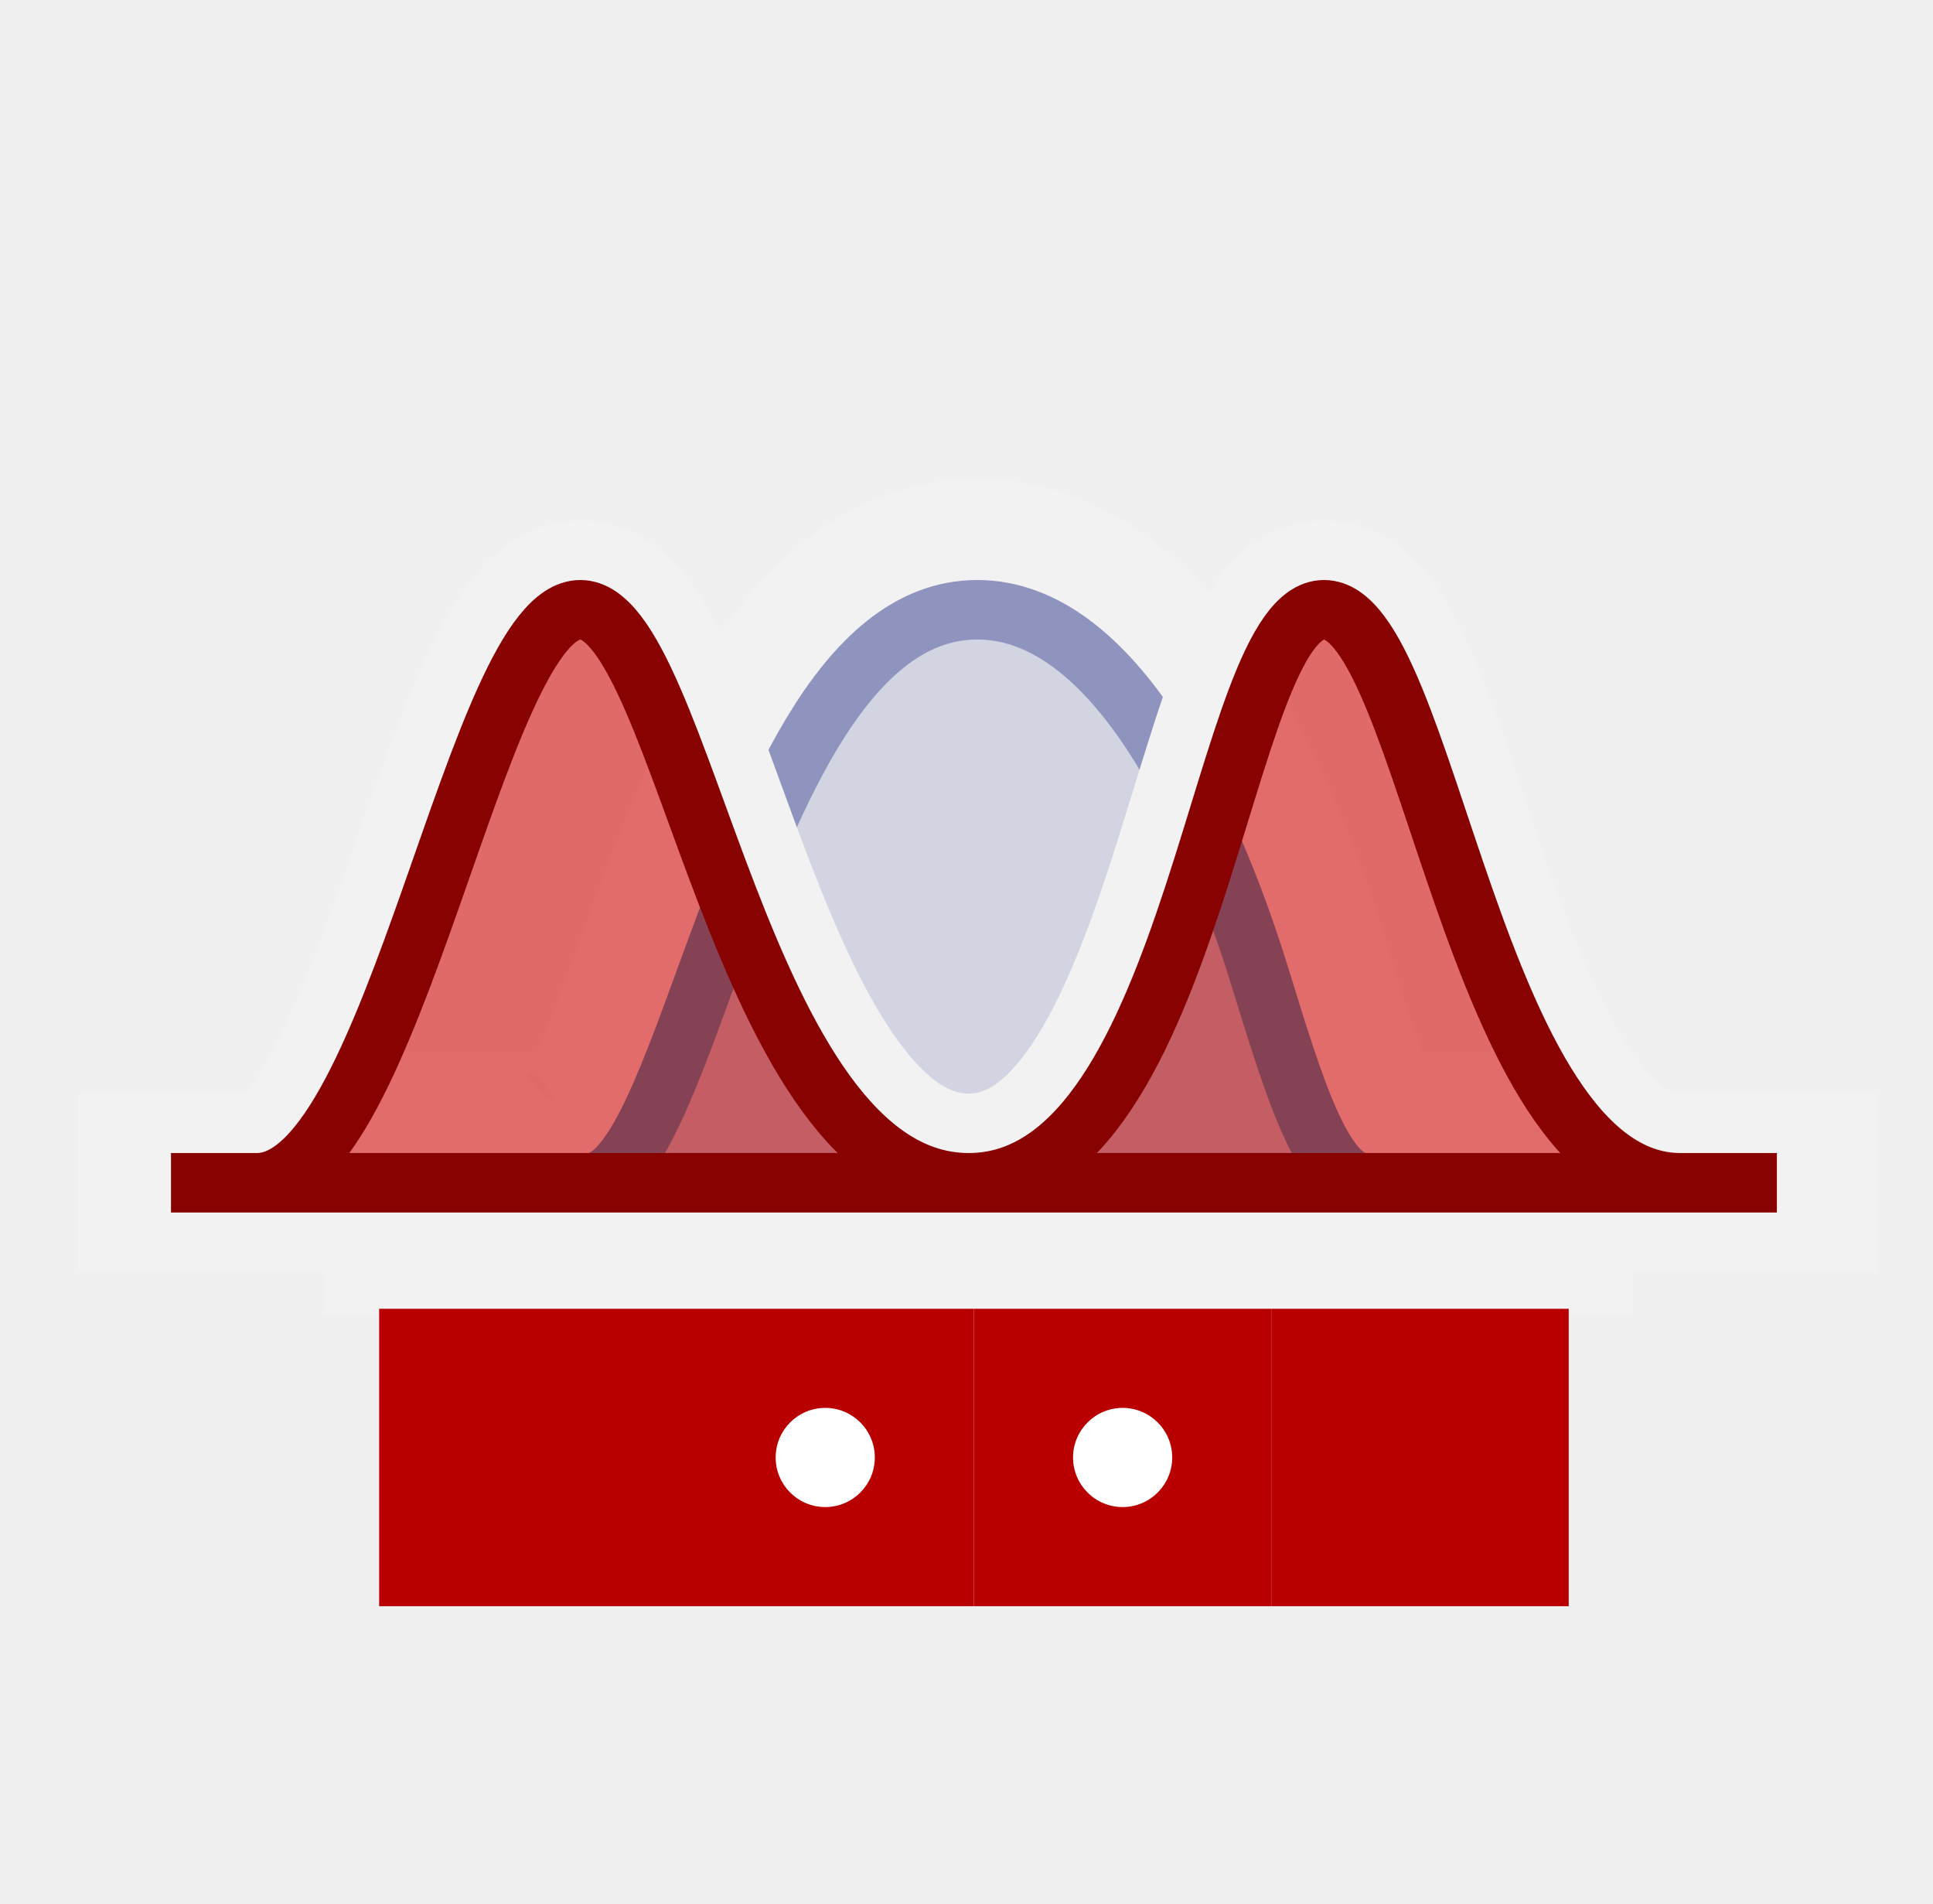
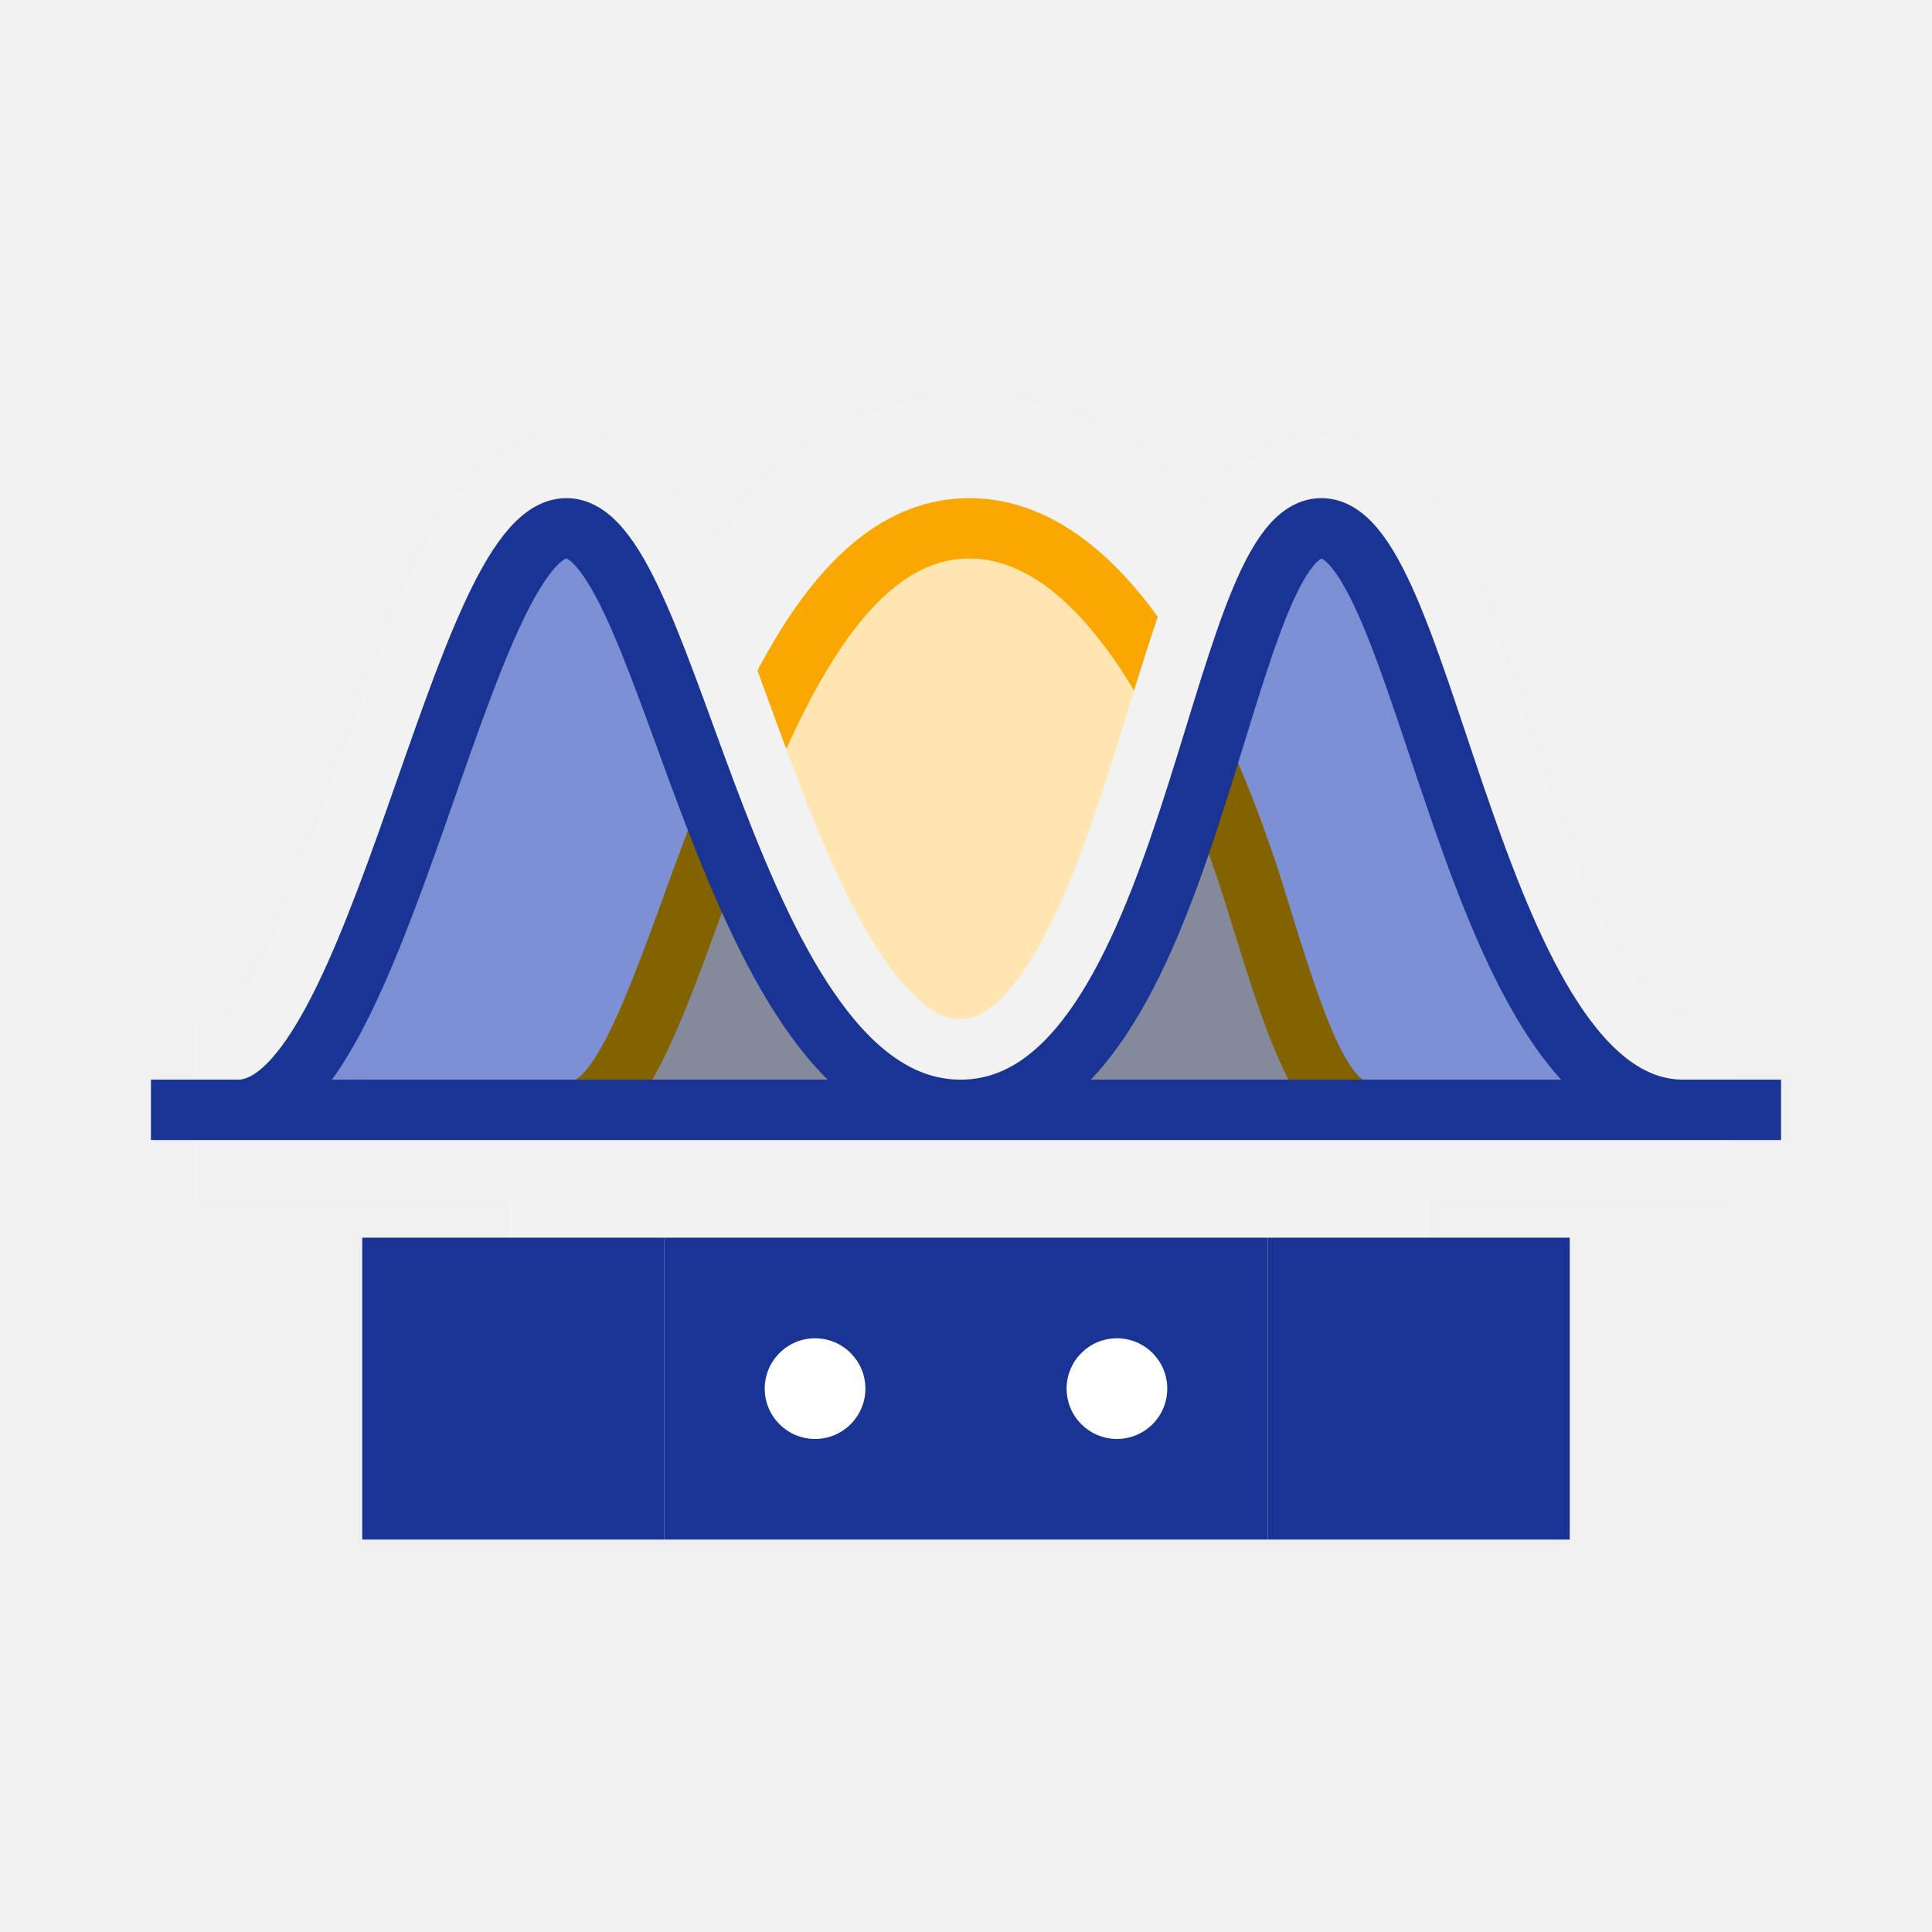
- <svg xmlns="http://www.w3.org/2000/svg" width="65" height="64" viewBox="0 0 65 64" fill="none">
-   <g clip-path="url(#clip0_2_700)">
-     <path fill-rule="evenodd" clip-rule="evenodd" d="M19.801 39.765H45.91C44.496 39.765 43.535 36.64 42.387 32.907C40.685 27.372 37.473 20.5 32.861 20.5C28.249 20.5 25.74 27.372 23.719 32.907C22.356 36.64 21.215 39.765 19.801 39.765Z" fill="#8E94BE" fill-opacity="0.3" />
-     <path d="M46.434 37.565H52.692V41.965H45.91H19.801H13.084V37.565H19.332C19.453 37.399 19.616 37.136 19.817 36.741C20.376 35.637 20.954 34.066 21.652 32.153L21.692 32.045C22.676 29.35 23.868 26.084 25.436 23.49C26.973 20.946 29.324 18.3 32.861 18.3C36.332 18.3 38.862 20.859 40.551 23.415C42.309 26.075 43.611 29.402 44.49 32.261C45.079 34.177 45.564 35.739 46.056 36.834C46.208 37.173 46.336 37.408 46.434 37.565ZM19.177 37.75C19.173 37.754 19.17 37.756 19.17 37.756C19.17 37.756 19.173 37.754 19.177 37.75Z" stroke="#F2F2F2" stroke-width="4.4" />
-     <path d="M19.801 39.765H52.692M19.801 39.765H13.084M19.801 39.765H45.91C44.496 39.765 43.535 36.64 42.387 32.907C40.685 27.372 37.473 20.5 32.861 20.5C28.249 20.5 25.74 27.372 23.719 32.907C22.356 36.64 21.215 39.765 19.801 39.765Z" stroke="#8E94BE" stroke-width="2" />
-     <g style="mix-blend-mode:multiply" opacity="0.8">
-       <path d="M19.514 20.5C23.025 20.5 24.853 39.765 32.575 39.765C40.296 39.765 41.012 20.5 44.523 20.5C48.035 20.5 49.525 39.765 56.511 39.765H32.575H8.638C13.301 39.765 16.003 20.5 19.514 20.5Z" fill="#E00202" fill-opacity="0.7" />
+ <svg xmlns="http://www.w3.org/2000/svg" width="40" height="40" viewBox="0 0 40 40" fill="none">
+   <g clip-path="url(#clip0_1178_30225)">
+     <path fill-rule="evenodd" clip-rule="evenodd" d="M11.907 22.978H28.225C27.341 22.978 26.741 21.025 26.023 18.692C24.96 15.232 22.952 10.938 20.069 10.938C17.187 10.938 15.619 15.232 14.355 18.692C13.504 21.025 12.79 22.978 11.907 22.978Z" fill="#EFDBA4" />
+     <path d="M11.907 22.978H32.464M11.907 22.978H7.708M11.907 22.978H28.225C27.341 22.978 26.741 21.025 26.023 18.692C24.96 15.232 22.952 10.938 20.069 10.938C17.187 10.938 15.619 15.232 14.355 18.692C13.504 21.025 12.79 22.978 11.907 22.978Z" stroke="#FFB41F" stroke-width="0.688" />
+     <path d="M28.225 24.353V21.603C28.562 21.603 28.703 21.799 28.644 21.732C28.584 21.663 28.47 21.49 28.316 21.147C28.009 20.462 27.706 19.485 27.337 18.287C26.788 16.501 25.974 14.421 24.875 12.759C23.82 11.162 22.239 9.563 20.07 9.563C17.859 9.563 16.389 11.216 15.428 12.806C14.435 14.448 13.684 16.523 13.064 18.22C12.627 19.416 12.266 20.398 11.916 21.088C11.741 21.434 11.611 21.619 11.536 21.699C11.456 21.785 11.584 21.603 11.907 21.603V24.353H28.225Z" stroke="#F2F2F2" stroke-width="2.75" />
+     <path fill-rule="evenodd" clip-rule="evenodd" d="M11.907 22.978H28.225C27.341 22.978 26.741 21.025 26.023 18.692C24.96 15.232 22.952 10.938 20.069 10.938C17.187 10.938 15.619 15.232 14.355 18.692C13.504 21.025 12.79 22.978 11.907 22.978Z" fill="#FFE5B2" />
+     <path d="M11.907 22.978H32.464M11.907 22.978H7.708M11.907 22.978H28.225C27.341 22.978 26.741 21.025 26.023 18.692C24.96 15.232 22.952 10.938 20.069 10.938C17.187 10.938 15.619 15.232 14.355 18.692C13.504 21.025 12.79 22.978 11.907 22.978Z" stroke="#FAA700" stroke-width="1.25" />
+     <g style="mix-blend-mode:multiply" opacity="0.65">
+       <path d="M11.727 10.938C13.922 10.938 15.064 22.978 19.89 22.978C24.716 22.978 25.164 10.938 27.358 10.938C29.553 10.938 30.484 22.978 34.85 22.978H19.89H4.93C7.844 22.978 9.533 10.938 11.727 10.938Z" fill="#4361D0" />
    </g>
-     <path d="M56.511 41.265H61.631V38.265H56.511C55.544 38.265 54.533 37.611 53.441 35.936C52.372 34.295 51.47 32.039 50.63 29.637C50.361 28.868 50.095 28.075 49.833 27.29C49.306 25.715 48.791 24.176 48.282 22.94C47.899 22.006 47.469 21.115 46.965 20.435C46.496 19.802 45.699 19 44.523 19C43.331 19 42.545 19.82 42.092 20.465C41.609 21.151 41.209 22.049 40.857 22.981C40.428 24.118 39.992 25.537 39.542 26.996C39.267 27.889 38.988 28.796 38.703 29.664C37.916 32.059 37.044 34.297 35.958 35.921C34.873 37.544 33.777 38.265 32.575 38.265C31.35 38.265 30.179 37.519 28.984 35.873C27.794 34.236 26.79 31.986 25.865 29.592C25.528 28.72 25.195 27.811 24.869 26.918C24.337 25.461 23.82 24.047 23.326 22.912C22.921 21.981 22.474 21.094 21.96 20.419C21.483 19.793 20.682 19 19.514 19C18.363 19 17.549 19.774 17.056 20.394C16.522 21.066 16.049 21.951 15.623 22.89C14.889 24.507 14.165 26.576 13.447 28.626C13.329 28.963 13.211 29.3 13.093 29.634C12.239 32.057 11.389 34.359 10.488 36.048C10.036 36.895 9.616 37.5 9.24 37.876C8.862 38.254 8.669 38.265 8.638 38.265H4.145V41.265H8.638H32.575H56.511Z" stroke="#F2F2F2" stroke-width="3" />
-     <path d="M8.638 39.765C13.301 39.765 16.003 20.5 19.514 20.5C23.025 20.5 24.853 39.765 32.575 39.765M8.638 39.765H32.575M8.638 39.765H5.75M32.575 39.765C40.296 39.765 41.012 20.5 44.523 20.5C48.035 20.5 49.525 39.765 56.511 39.765M32.575 39.765H56.511M56.511 39.765H59.75" stroke="#890202" stroke-width="2" />
-     <rect x="12.75" y="44" width="10" height="10" fill="#B90000" />
-     <rect x="22.75" y="44" width="10" height="10" fill="#B90000" />
-     <rect x="32.75" y="44" width="10" height="10" fill="#B90000" />
-     <rect x="42.75" y="44" width="10" height="10" fill="#B90000" />
-     <circle cx="27.75" cy="49" r="1.667" fill="white" />
-     <circle cx="37.75" cy="49" r="1.667" fill="white" />
+     <path d="M27.358 10C28.092 10 28.591 10.501 28.884 10.897C29.199 11.321 29.468 11.879 29.707 12.462C30.183 13.62 30.669 15.203 31.175 16.649C31.7 18.15 32.264 19.56 32.932 20.585C33.614 21.632 34.246 22.04 34.85 22.04V23.915H4.93V22.04C4.95 22.04 5.07 22.033 5.306 21.797C5.541 21.562 5.804 21.184 6.086 20.655C6.65 19.599 7.181 18.161 7.714 16.647C8.235 15.169 8.761 13.609 9.295 12.432C9.562 11.845 9.857 11.291 10.191 10.871C10.499 10.484 11.008 10 11.727 10C12.457 10 12.958 10.496 13.256 10.887C13.577 11.308 13.857 11.863 14.11 12.444C14.608 13.589 15.143 15.187 15.697 16.62C16.275 18.116 16.903 19.523 17.646 20.546C18.393 21.575 19.125 22.04 19.89 22.04C20.642 22.04 21.327 21.59 22.005 20.575C22.684 19.561 23.228 18.162 23.72 16.665C24.19 15.236 24.634 13.633 25.067 12.488C25.287 11.905 25.536 11.344 25.838 10.915C26.122 10.513 26.613 10 27.358 10Z" stroke="#F2F2F2" stroke-width="1.875" />
+     <path d="M4.93 22.978C7.844 22.978 9.533 10.938 11.727 10.938C13.922 10.938 15.064 22.978 19.89 22.978M4.93 22.978H19.89M4.93 22.978H3.125M19.89 22.978C24.716 22.978 25.164 10.938 27.358 10.938C29.553 10.938 30.484 22.978 34.85 22.978M19.89 22.978H34.85M34.85 22.978H36.875" stroke="#1A3495" stroke-width="1.25" />
+     <rect x="7.5" y="25.625" width="6.25" height="6.25" fill="#1A3495" />
+     <rect x="13.75" y="25.625" width="6.25" height="6.25" fill="#1A3495" />
+     <rect x="20" y="25.625" width="6.25" height="6.25" fill="#1A3495" />
+     <rect x="26.25" y="25.625" width="6.25" height="6.25" fill="#1A3495" />
+     <circle cx="16.875" cy="28.75" r="1.042" fill="white" />
+     <circle cx="23.125" cy="28.75" r="1.042" fill="white" />
  </g>
  <defs>
-     <clipPath id="clip0_2_700">
-       <rect x="0.75" width="64" height="64" rx="8" fill="white" />
+     <clipPath id="clip0_1178_30225">
+       <rect width="40" height="40" rx="5" fill="white" />
    </clipPath>
  </defs>
</svg>
